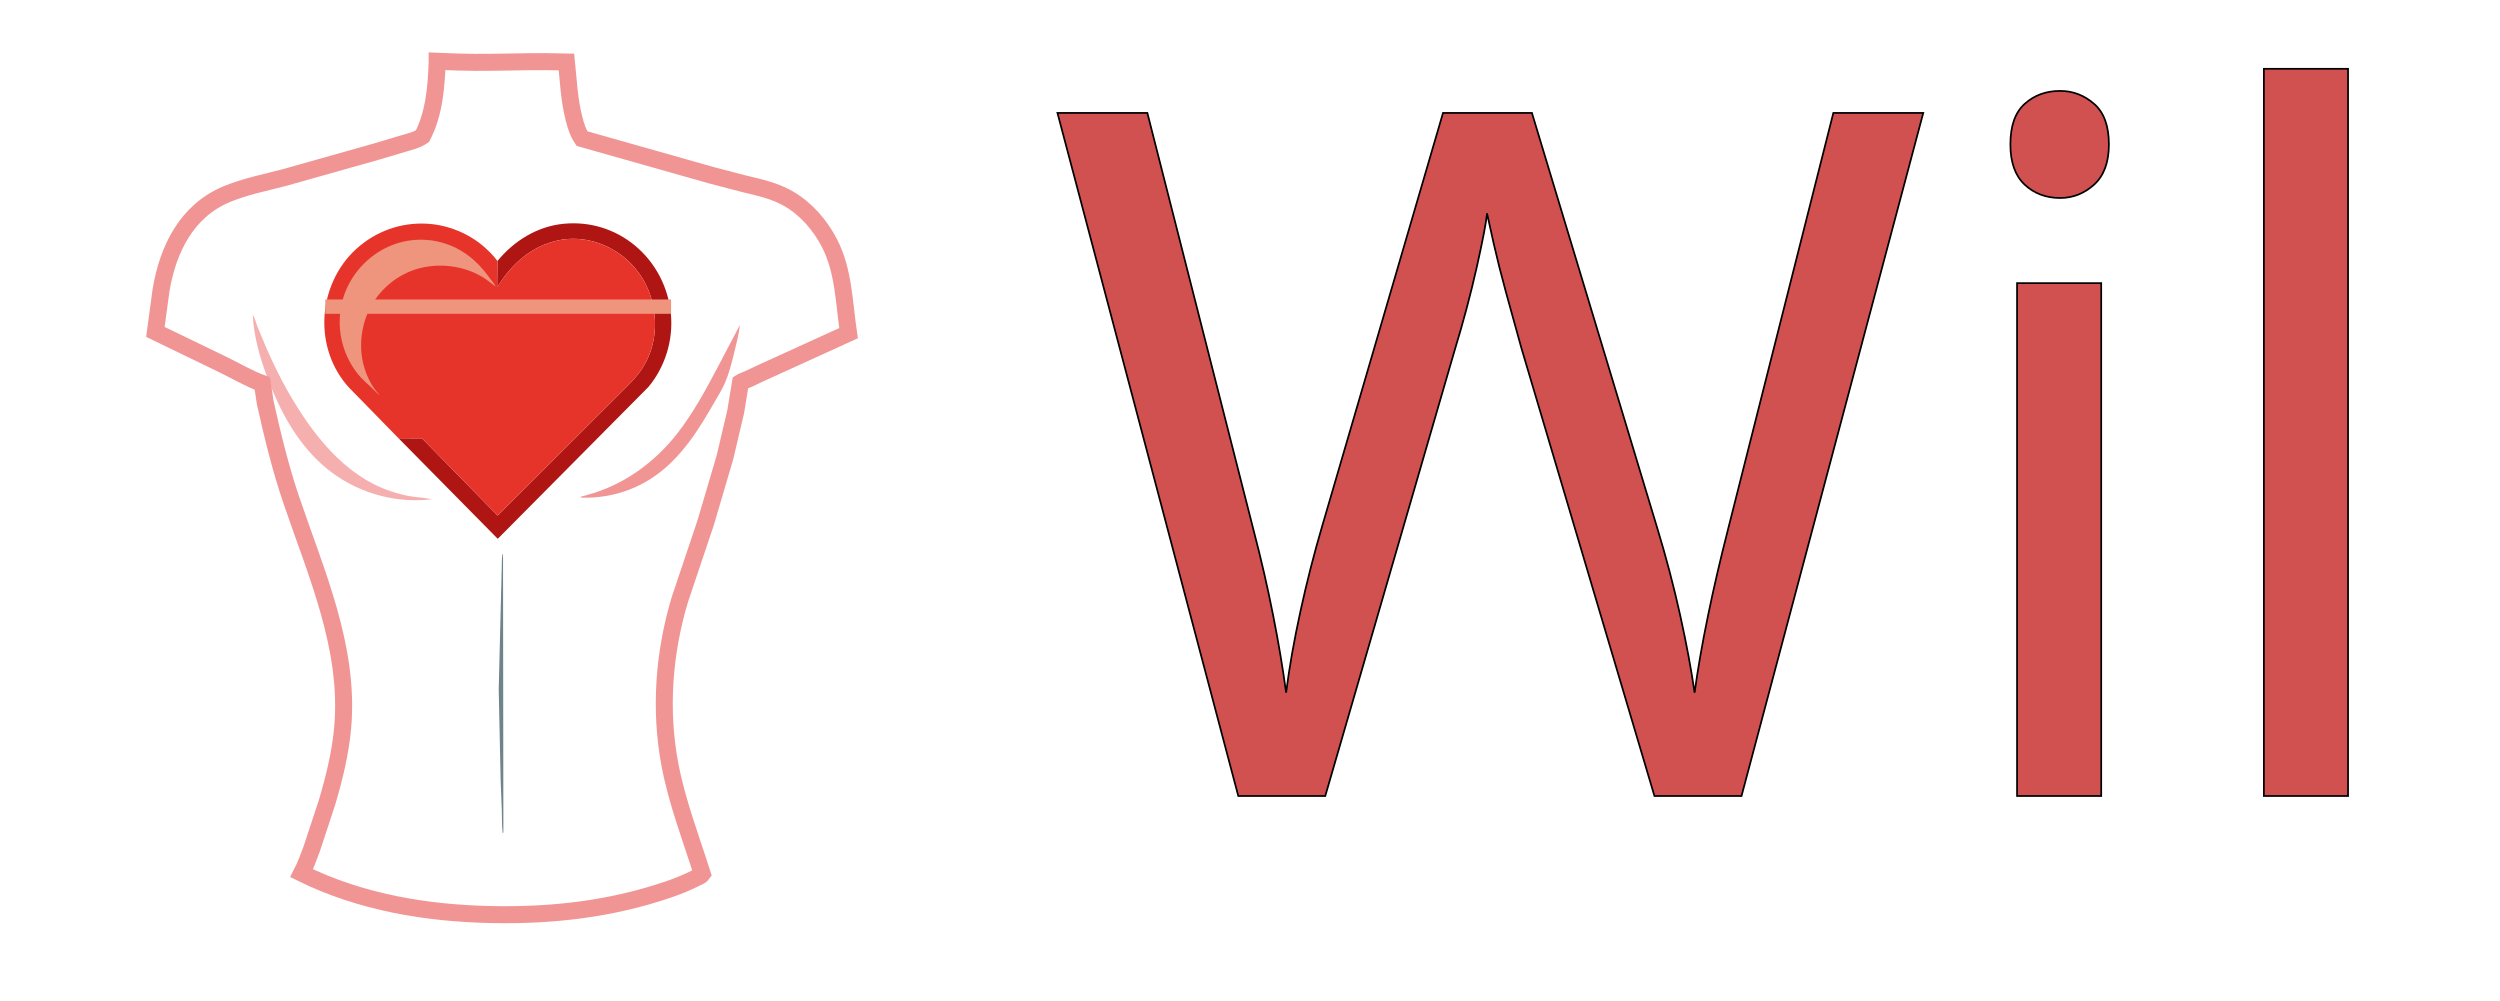
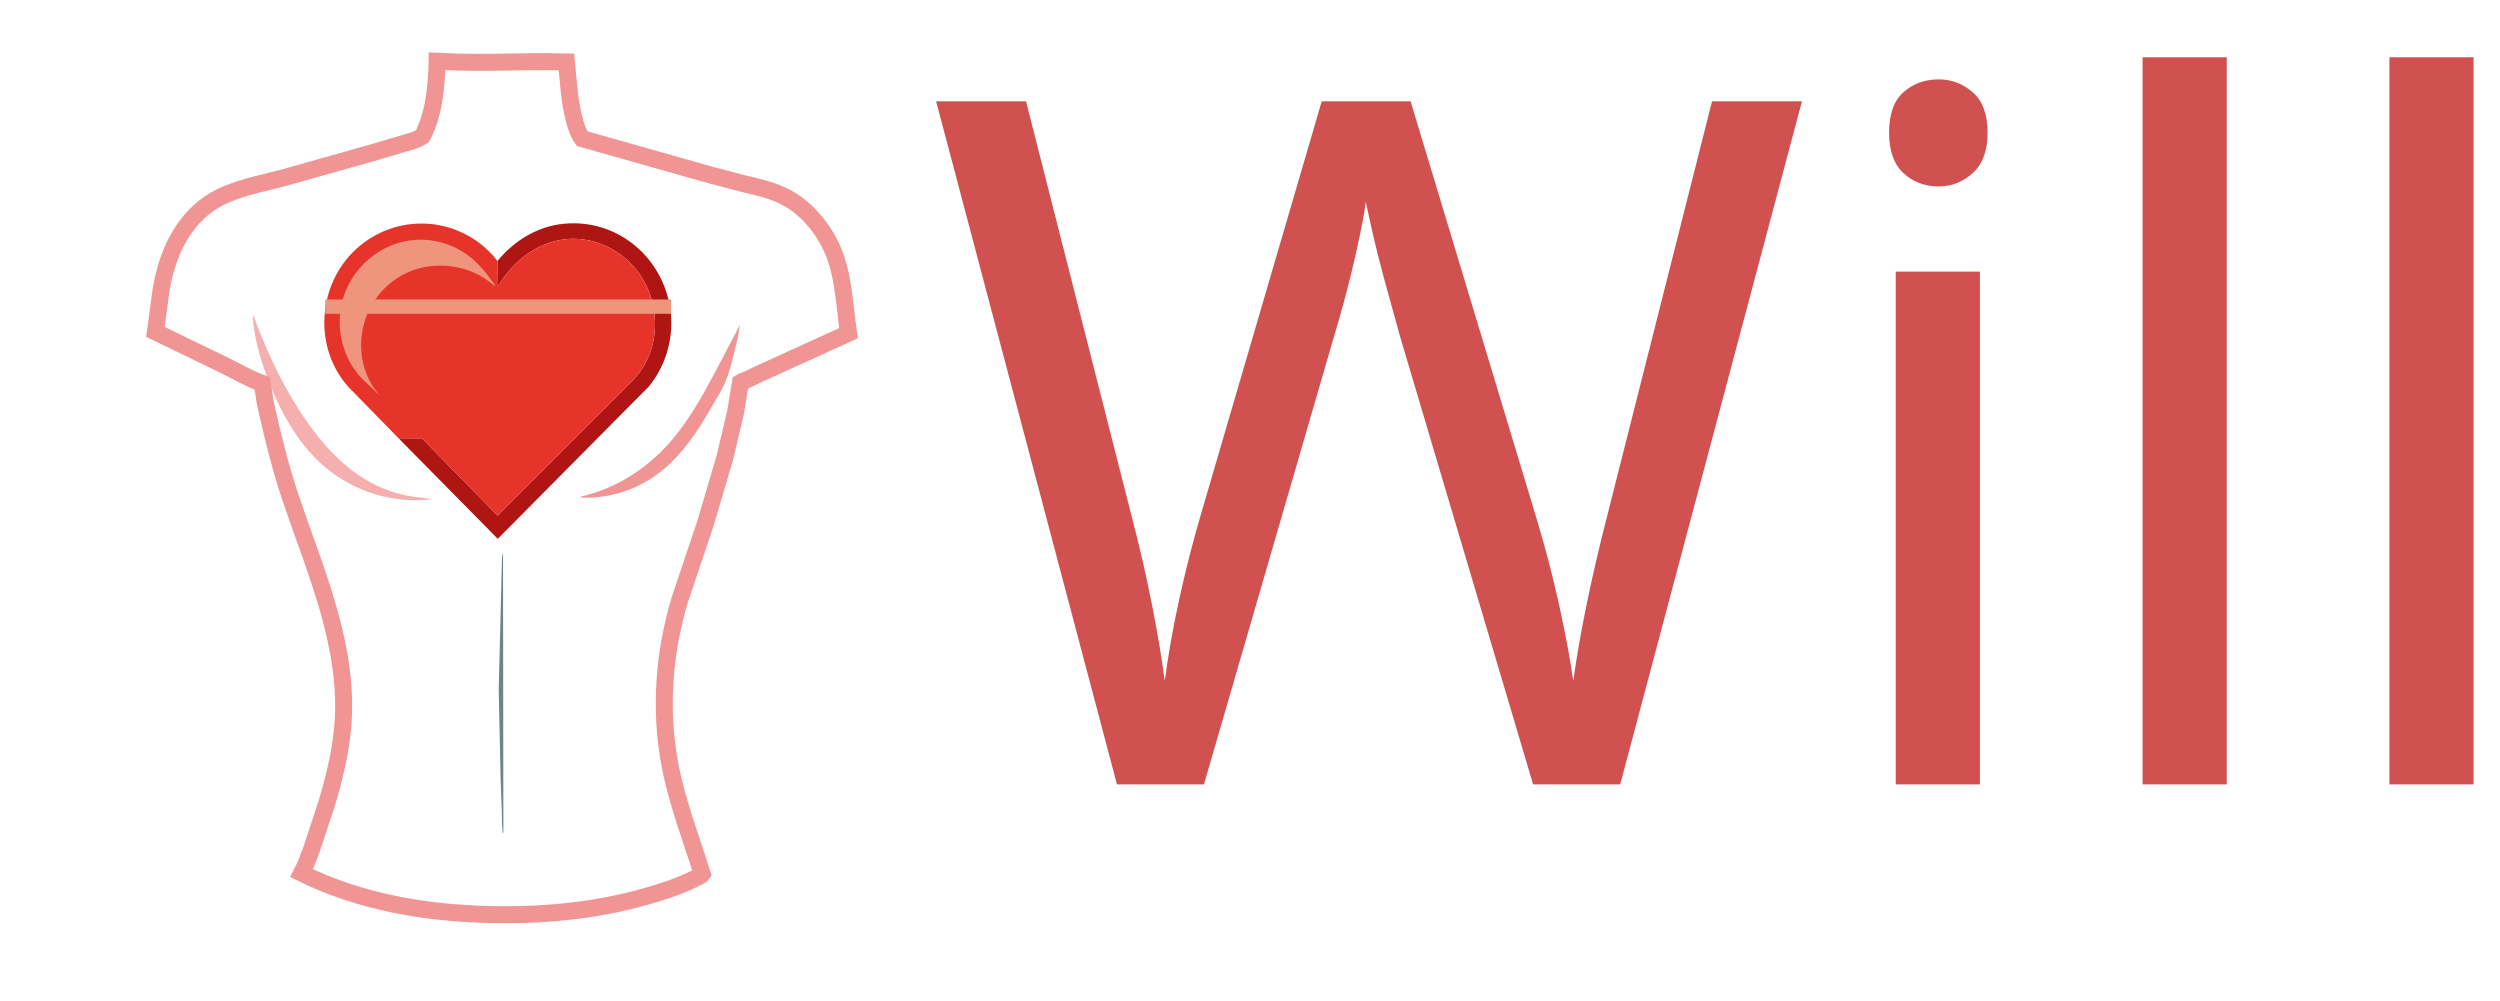
<svg xmlns="http://www.w3.org/2000/svg" width="25mm" height="10mm" version="1.1" id="svg4" viewBox="0 0 387.099 154.84">
  <defs id="defs4" />
-   <path fill="#af1613" d="m 77.029,40.411 c 2.567,-3.121 6.146,-5.356 10.226,-5.76 4.018,-0.398 7.929,0.785 11.045,3.356 3.22,2.656 5.2,6.522 5.585,10.665 0.372,4.01 -0.9,8.146 -3.48,11.241 L 77.072,83.43 61.709,67.86 l 3.634,0.013 11.7,11.955 c 0.245,-0.178 0.464,-0.441 0.678,-0.656 l 1.202,-1.205 4.259,-4.248 10.144,-10.141 3.046,-3.041 c 1.111,-1.112 2.224,-2.169 3.079,-3.501 1.885,-2.938 2.388,-6.445 1.652,-9.834 -0.743,-3.42 -2.742,-6.35 -5.692,-8.24 -2.65,-1.698 -5.968,-2.418 -9.064,-1.725 -4.13,0.924 -7.084,3.614 -9.284,7.104 l -0.08,-0.037 z" id="path2" style="stroke-width:0.068" />
-   <path fill="#e7342a" d="m 61.709,67.86 -7.694,-7.871 c -2.672,-2.918 -3.968,-6.862 -3.783,-10.79 0.188,-3.997 1.948,-7.943 4.921,-10.644 2.986,-2.713 6.846,-4.126 10.88,-3.921 3.324,0.169 6.652,1.524 9.12,3.762 0.448,0.406 0.886,0.832 1.285,1.286 0.2,0.227 0.365,0.484 0.569,0.707 l 0.021,0.023 -0.047,3.893 0.08,0.037 c 2.2,-3.49 5.154,-6.181 9.284,-7.104 3.096,-0.693 6.414,0.028 9.064,1.725 2.951,1.891 4.95,4.82 5.692,8.24 0.736,3.389 0.233,6.896 -1.652,9.834 -0.855,1.332 -1.968,2.389 -3.079,3.501 l -3.046,3.041 -10.144,10.141 -4.259,4.248 -1.202,1.205 c -0.214,0.215 -0.433,0.478 -0.678,0.656 L 65.343,67.873 Z" id="path3" style="stroke-width:0.068" />
-   <path fill="#ef957e" d="m 58.781,61.167 -0.039,-0.016 c -0.135,-0.068 -0.27,-0.216 -0.383,-0.319 l -0.893,-0.864 c -0.517,-0.501 -1.074,-0.97 -1.566,-1.496 -1.165,-1.245 -2.075,-2.865 -2.623,-4.475 -1.077,-3.164 -0.871,-6.776 0.623,-9.776 1.499,-3.009 4.179,-5.399 7.375,-6.471 3.066,-1.028 6.426,-0.796 9.328,0.648 2.295,1.142 3.912,2.811 5.385,4.876 0.218,0.306 0.627,0.74 0.744,1.086 l -0.033,-0.023 c -0.625,-0.435 -1.174,-0.942 -1.829,-1.344 -2.659,-1.636 -5.88,-2.2 -8.947,-1.668 -3.194,0.554 -5.976,2.4 -7.828,5.045 -1.832,2.617 -2.561,6.11 -1.997,9.246 0.355,1.977 1.266,4.096 2.683,5.551 z" id="path4" style="stroke-width:0.068" />
-   <text xml:space="preserve" style="font-style:normal;font-variant:normal;font-weight:normal;font-stretch:normal;font-size:148.144px;font-family:Gabriola;-inkscape-font-specification:'Gabriola, Normal';font-variant-ligatures:normal;font-variant-caps:normal;font-variant-numeric:normal;font-variant-east-asian:normal;fill:#d15151;fill-opacity:1;stroke:#000000;stroke-width:0.269;stroke-dasharray:none;stroke-opacity:1;paint-order:markers fill stroke" x="161.952" y="123.251" id="text1">
-     <tspan id="tspan1" x="161.952" y="123.251">Will</tspan>
-   </text>
-   <path id="path1" style="fill:#af1613;fill-opacity:1;stroke:none;stroke-width:1.771;paint-order:markers fill stroke" d="m 128.424,300.328 34.388,-42.702" />
-   <rect style="fill:#ef957e;fill-opacity:1;stroke:none;stroke-width:0.5;paint-order:markers fill stroke" id="rect1" width="53.549" height="2.216" x="50.361" y="46.373" />
-   <path fill="#37b2df" d="m 67.687,9.49 c 9.129,0.415 11.109,-0.101 20.024,0.106 0.303,2.946 0.417,5.843 1.157,8.732 0.273,1.064 0.616,2.219 1.246,3.131 l 20.029,5.674 5.013,1.309 c 2.417,0.584 4.777,1.072 6.958,2.335 2.738,1.586 4.896,4.101 6.334,6.894 2.214,4.302 2.235,9.227 2.941,13.917 l -13.82,6.294 -1.779,0.849 c -0.369,0.159 -0.8,0.275 -1.134,0.49 l -0.742,4.521 -1.652,7.029 -2.987,10.138 -4.014,11.95 c -2.475,8.251 -3.136,17.051 -1.531,25.534 1.098,5.805 3.239,11.34 5.02,16.954 -0.168,0.245 -0.703,0.452 -0.977,0.592 -1.385,0.707 -2.827,1.291 -4.298,1.793 -8.847,3.014 -17.892,4.059 -27.207,3.883 -10.178,-0.193 -20.362,-1.885 -29.564,-6.406 0.621,-1.199 1.1,-2.528 1.571,-3.795 l 2.355,-7.146 c 1.123,-3.798 2.081,-7.664 2.431,-11.62 1.093,-12.354 -4.134,-23.932 -7.993,-35.33 -1.644,-4.856 -2.888,-9.961 -3.998,-14.964 L 40.618,59.381 C 38.542,58.631 36.518,57.424 34.527,56.461 L 24.061,51.393 24.935,44.921 c 1.065,-6.333 3.947,-12.259 10.166,-14.856 2.802,-1.17 6.02,-1.804 8.957,-2.579 l 14.13,-3.986 4.179,-1.247 c 1.004,-0.302 2.197,-0.563 3.05,-1.17 1.819,-3.507 2.159,-7.702 2.27,-11.592 z" id="path5" style="fill:none;stroke:#f19494;stroke-width:2.632;stroke-dasharray:none;stroke-opacity:1" />
-   <path fill="#26A4D4" d="m 77.811,85.779 0.078,0.066 0.055,43.014 -0.101,0.203 c -0.152,-1.158 -0.111,-2.407 -0.143,-3.576 l -0.18,-4.66 -0.3,-14.065 0.276,-11.091 0.185,-7.458 c 0.037,-0.814 -0.019,-1.628 0.129,-2.433 z" id="path6" style="fill:#6f838b;fill-opacity:1;stroke-width:0.121" />
-   <path fill="#26A4D4" d="m 114.574,50.298 c -0.181,1.479 -0.557,2.958 -0.915,4.403 -0.371,1.499 -0.761,3.072 -1.368,4.495 -0.494,1.158 -1.207,2.276 -1.836,3.367 -1.936,3.355 -3.89,6.537 -6.719,9.231 -3.794,3.612 -8.497,5.389 -13.727,5.269 l -0.084,-0.049 -0.019,-0.095 1.003,-0.275 c 5.571,-1.494 10.405,-4.981 13.943,-9.502 2.51,-3.207 4.468,-6.859 6.364,-10.45 z" id="path7" style="fill:#f19494;fill-opacity:1;stroke-width:0.155;stroke-dasharray:none" />
-   <path fill="#26A4D4" d="m 39.136,48.782 c 0.322,0.382 0.505,1.239 0.693,1.718 l 1.429,3.42 c 1.018,2.276 2.082,4.536 3.322,6.701 3.664,6.4 8.635,13.009 15.924,15.443 1.084,0.362 2.285,0.682 3.418,0.841 0.976,0.137 1.973,0.16 2.927,0.418 l -1.517,0.111 C 59.652,77.701 53.969,75.654 49.766,71.838 45.802,68.238 43.314,63.501 41.434,58.555 40.266,55.485 39.289,52.078 39.136,48.782 Z" id="path8" style="fill:#f29494;fill-opacity:0.745;stroke-width:0.151" />
+   <g id="will">
+     <path fill="#af1613" d="m 77.029,40.411 c 2.567,-3.121 6.146,-5.356 10.226,-5.76 4.018,-0.398 7.929,0.785 11.045,3.356 3.22,2.656 5.2,6.522 5.585,10.665 0.372,4.01 -0.9,8.146 -3.48,11.241 L 77.072,83.43 61.709,67.86 l 3.634,0.013 11.7,11.955 c 0.245,-0.178 0.464,-0.441 0.678,-0.656 l 1.202,-1.205 4.259,-4.248 10.144,-10.141 3.046,-3.041 c 1.111,-1.112 2.224,-2.169 3.079,-3.501 1.885,-2.938 2.388,-6.445 1.652,-9.834 -0.743,-3.42 -2.742,-6.35 -5.692,-8.24 -2.65,-1.698 -5.968,-2.418 -9.064,-1.725 -4.13,0.924 -7.084,3.614 -9.284,7.104 l -0.08,-0.037 z" id="path2" style="stroke-width:0.068" />
+     <path fill="#e7342a" d="m 61.709,67.86 -7.694,-7.871 c -2.672,-2.918 -3.968,-6.862 -3.783,-10.79 0.188,-3.997 1.948,-7.943 4.921,-10.644 2.986,-2.713 6.846,-4.126 10.88,-3.921 3.324,0.169 6.652,1.524 9.12,3.762 0.448,0.406 0.886,0.832 1.285,1.286 0.2,0.227 0.365,0.484 0.569,0.707 l 0.021,0.023 -0.047,3.893 0.08,0.037 c 2.2,-3.49 5.154,-6.181 9.284,-7.104 3.096,-0.693 6.414,0.028 9.064,1.725 2.951,1.891 4.95,4.82 5.692,8.24 0.736,3.389 0.233,6.896 -1.652,9.834 -0.855,1.332 -1.968,2.389 -3.079,3.501 l -3.046,3.041 -10.144,10.141 -4.259,4.248 -1.202,1.205 c -0.214,0.215 -0.433,0.478 -0.678,0.656 L 65.343,67.873 Z" id="path3" style="stroke-width:0.068" />
+     <path fill="#ef957e" d="m 58.781,61.167 -0.039,-0.016 c -0.135,-0.068 -0.27,-0.216 -0.383,-0.319 l -0.893,-0.864 c -0.517,-0.501 -1.074,-0.97 -1.566,-1.496 -1.165,-1.245 -2.075,-2.865 -2.623,-4.475 -1.077,-3.164 -0.871,-6.776 0.623,-9.776 1.499,-3.009 4.179,-5.399 7.375,-6.471 3.066,-1.028 6.426,-0.796 9.328,0.648 2.295,1.142 3.912,2.811 5.385,4.876 0.218,0.306 0.627,0.74 0.744,1.086 l -0.033,-0.023 c -0.625,-0.435 -1.174,-0.942 -1.829,-1.344 -2.659,-1.636 -5.88,-2.2 -8.947,-1.668 -3.194,0.554 -5.976,2.4 -7.828,5.045 -1.832,2.617 -2.561,6.11 -1.997,9.246 0.355,1.977 1.266,4.096 2.683,5.551 z" id="path4" style="stroke-width:0.068" />
+     <text xml:space="preserve" style="font-style:normal;font-variant:normal;font-weight:normal;font-stretch:normal;font-size:148.144px;font-family:Gabriola;-inkscape-font-specification:'Gabriola, Normal';font-variant-ligatures:normal;font-variant-caps:normal;font-variant-numeric:normal;font-variant-east-asian:normal;fill:#d15151;fill-opacity:1;stroke:none;stroke-width:0.269;stroke-dasharray:none;stroke-opacity:1;paint-order:markers fill stroke" x="143.169" y="121.462" id="text1">
+       <tspan id="tspan1" x="143.169" y="121.462">Will</tspan>
+     </text>
+     <rect style="fill:#ef957e;fill-opacity:1;stroke:none;stroke-width:0.5;paint-order:markers fill stroke" id="rect1" width="53.549" height="2.216" x="50.361" y="46.373" />
+     <path fill="#37b2df" d="m 67.687,9.49 c 9.129,0.415 11.109,-0.101 20.024,0.106 0.303,2.946 0.417,5.843 1.157,8.732 0.273,1.064 0.616,2.219 1.246,3.131 l 20.029,5.674 5.013,1.309 c 2.417,0.584 4.777,1.072 6.958,2.335 2.738,1.586 4.896,4.101 6.334,6.894 2.214,4.302 2.235,9.227 2.941,13.917 l -13.82,6.294 -1.779,0.849 c -0.369,0.159 -0.8,0.275 -1.134,0.49 l -0.742,4.521 -1.652,7.029 -2.987,10.138 -4.014,11.95 c -2.475,8.251 -3.136,17.051 -1.531,25.534 1.098,5.805 3.239,11.34 5.02,16.954 -0.168,0.245 -0.703,0.452 -0.977,0.592 -1.385,0.707 -2.827,1.291 -4.298,1.793 -8.847,3.014 -17.892,4.059 -27.207,3.883 -10.178,-0.193 -20.362,-1.885 -29.564,-6.406 0.621,-1.199 1.1,-2.528 1.571,-3.795 l 2.355,-7.146 c 1.123,-3.798 2.081,-7.664 2.431,-11.62 1.093,-12.354 -4.134,-23.932 -7.993,-35.33 -1.644,-4.856 -2.888,-9.961 -3.998,-14.964 L 40.618,59.381 C 38.542,58.631 36.518,57.424 34.527,56.461 L 24.061,51.393 24.935,44.921 c 1.065,-6.333 3.947,-12.259 10.166,-14.856 2.802,-1.17 6.02,-1.804 8.957,-2.579 l 14.13,-3.986 4.179,-1.247 c 1.004,-0.302 2.197,-0.563 3.05,-1.17 1.819,-3.507 2.159,-7.702 2.27,-11.592 z" id="path5" style="fill:none;stroke:#f19494;stroke-width:2.632;stroke-dasharray:none;stroke-opacity:1" />
+     <path fill="#26A4D4" d="m 77.811,85.779 0.078,0.066 0.055,43.014 -0.101,0.203 c -0.152,-1.158 -0.111,-2.407 -0.143,-3.576 l -0.18,-4.66 -0.3,-14.065 0.276,-11.091 0.185,-7.458 c 0.037,-0.814 -0.019,-1.628 0.129,-2.433 z" id="path6" style="fill:#6f838b;fill-opacity:1;stroke-width:0.121" />
+     <path fill="#26A4D4" d="m 114.574,50.298 c -0.181,1.479 -0.557,2.958 -0.915,4.403 -0.371,1.499 -0.761,3.072 -1.368,4.495 -0.494,1.158 -1.207,2.276 -1.836,3.367 -1.936,3.355 -3.89,6.537 -6.719,9.231 -3.794,3.612 -8.497,5.389 -13.727,5.269 l -0.084,-0.049 -0.019,-0.095 1.003,-0.275 c 5.571,-1.494 10.405,-4.981 13.943,-9.502 2.51,-3.207 4.468,-6.859 6.364,-10.45 z" id="path7" style="fill:#f19494;fill-opacity:1;stroke-width:0.155;stroke-dasharray:none" />
+     <path fill="#26A4D4" d="m 39.136,48.782 c 0.322,0.382 0.505,1.239 0.693,1.718 l 1.429,3.42 c 1.018,2.276 2.082,4.536 3.322,6.701 3.664,6.4 8.635,13.009 15.924,15.443 1.084,0.362 2.285,0.682 3.418,0.841 0.976,0.137 1.973,0.16 2.927,0.418 l -1.517,0.111 C 59.652,77.701 53.969,75.654 49.766,71.838 45.802,68.238 43.314,63.501 41.434,58.555 40.266,55.485 39.289,52.078 39.136,48.782 Z" id="path8" style="fill:#f29494;fill-opacity:0.745;stroke-width:0.151" />
+   </g>
</svg>
